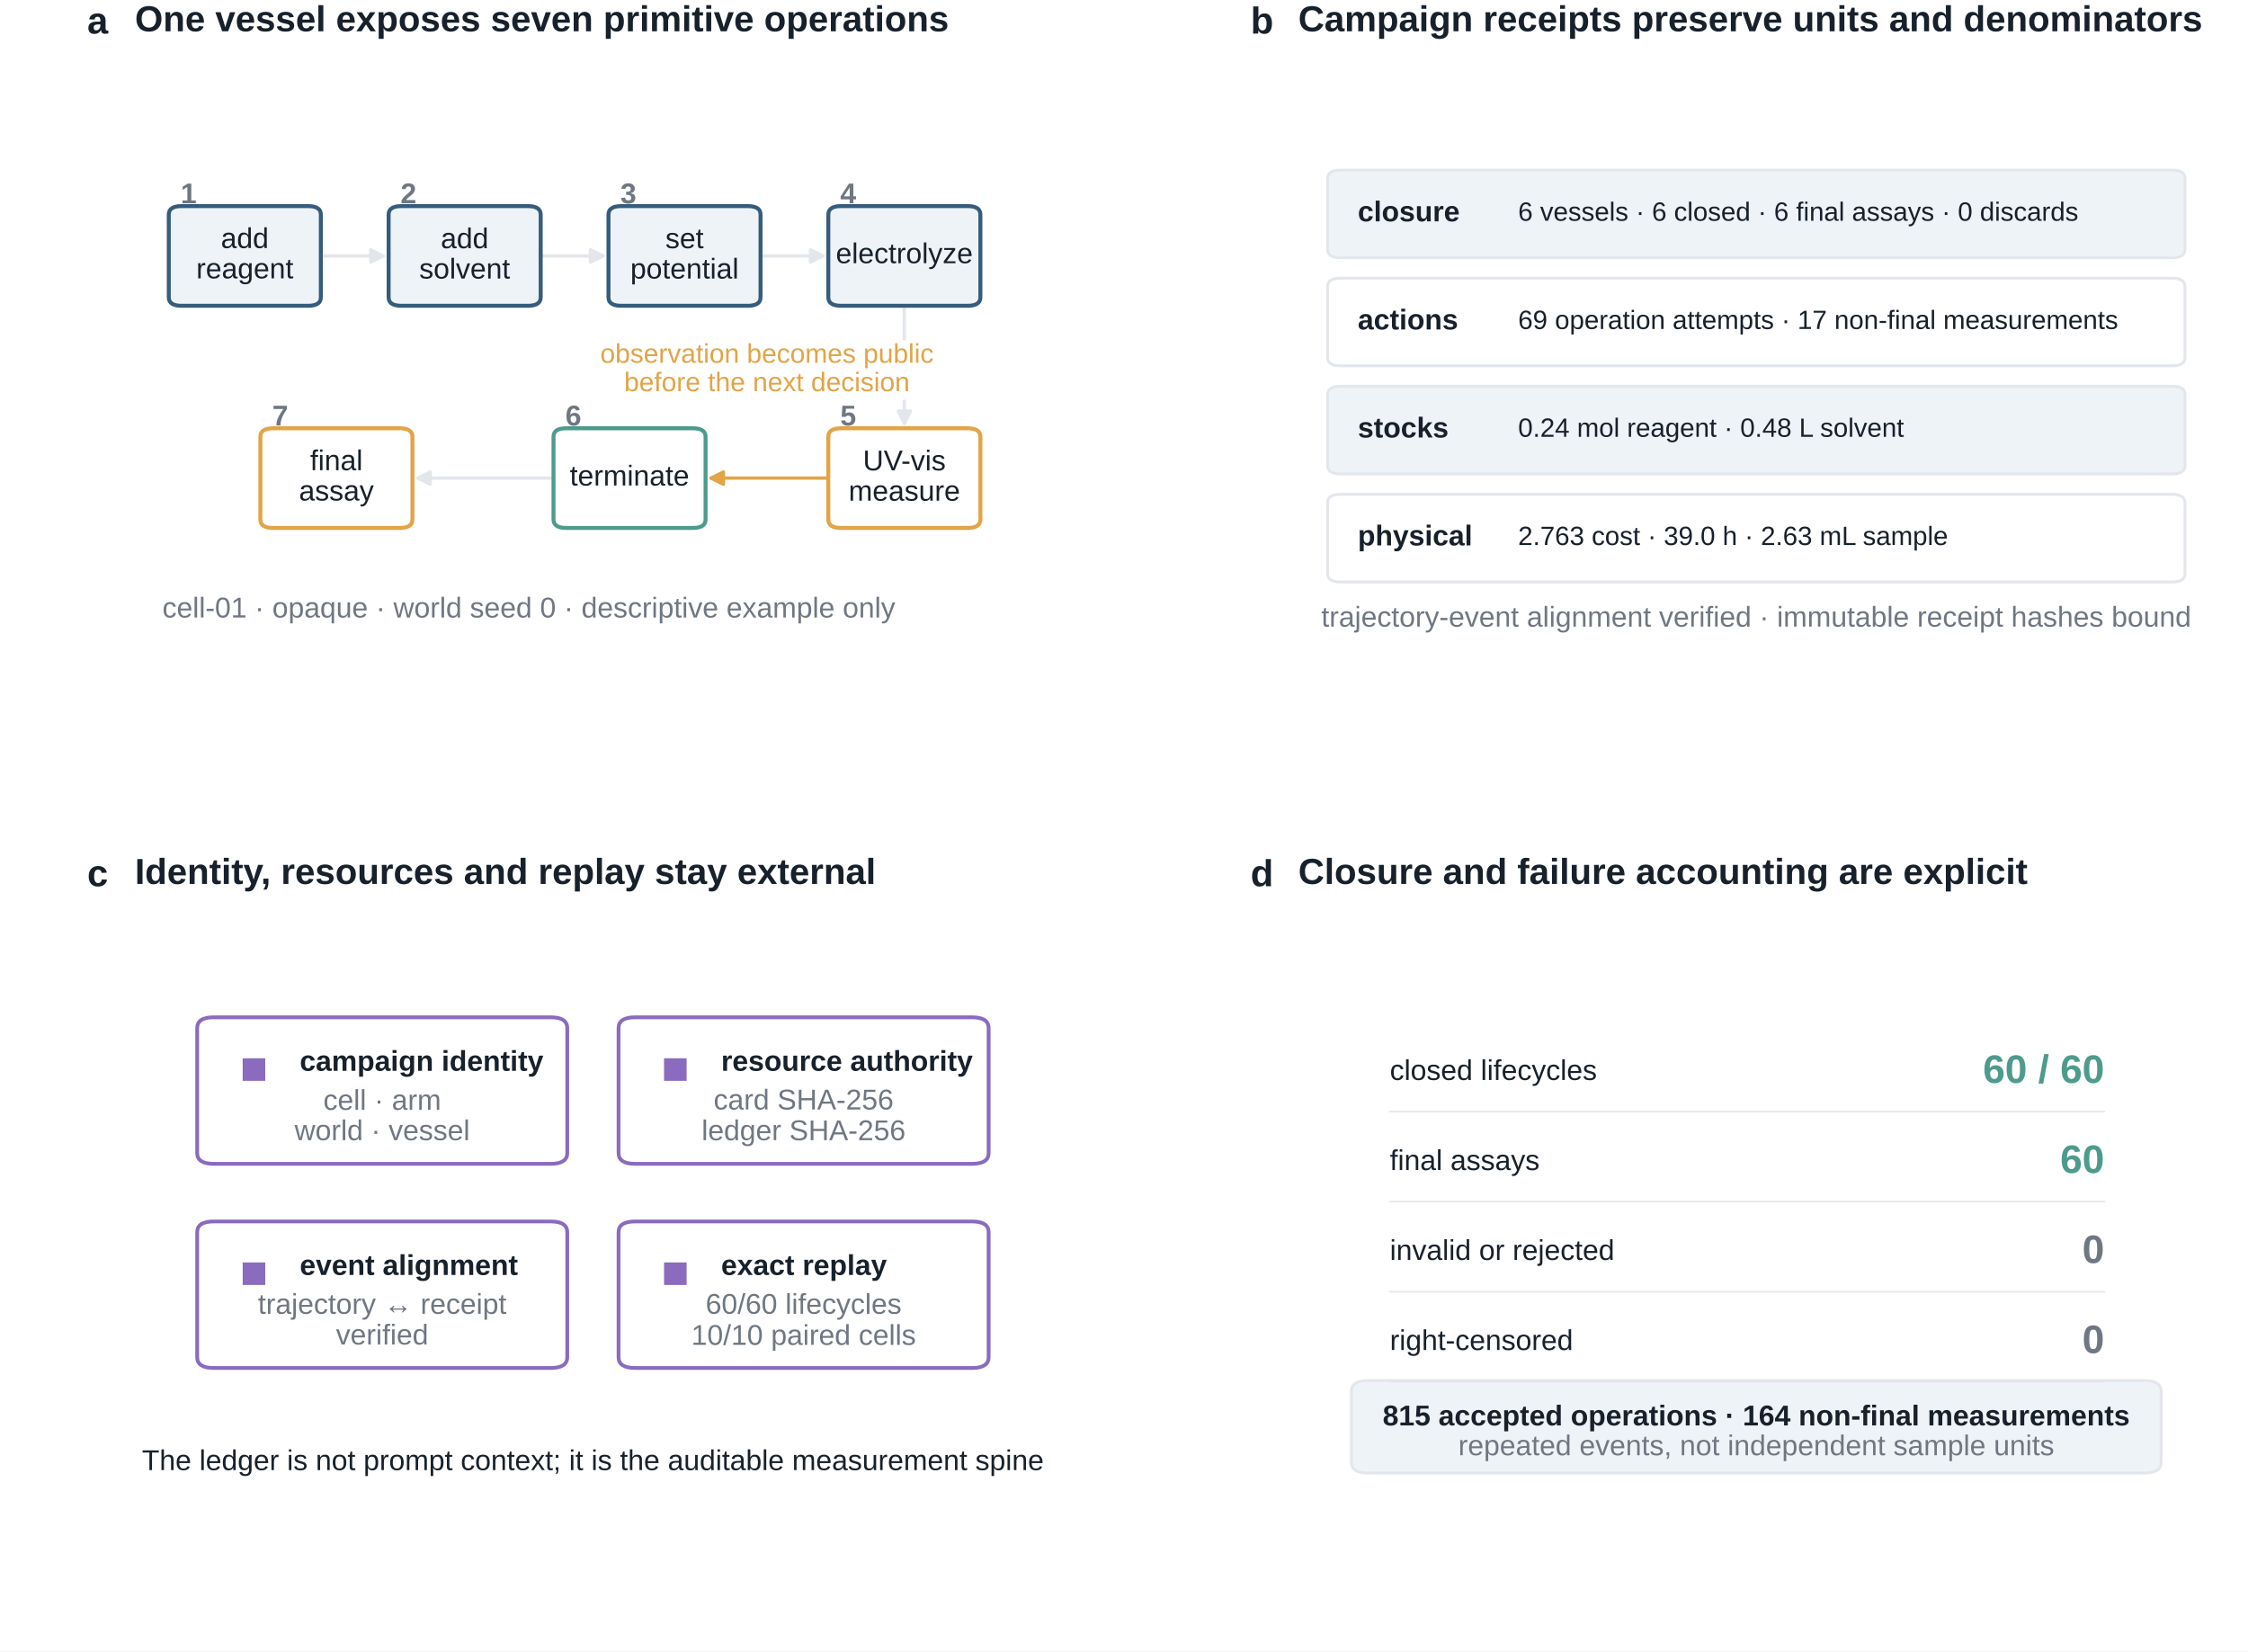
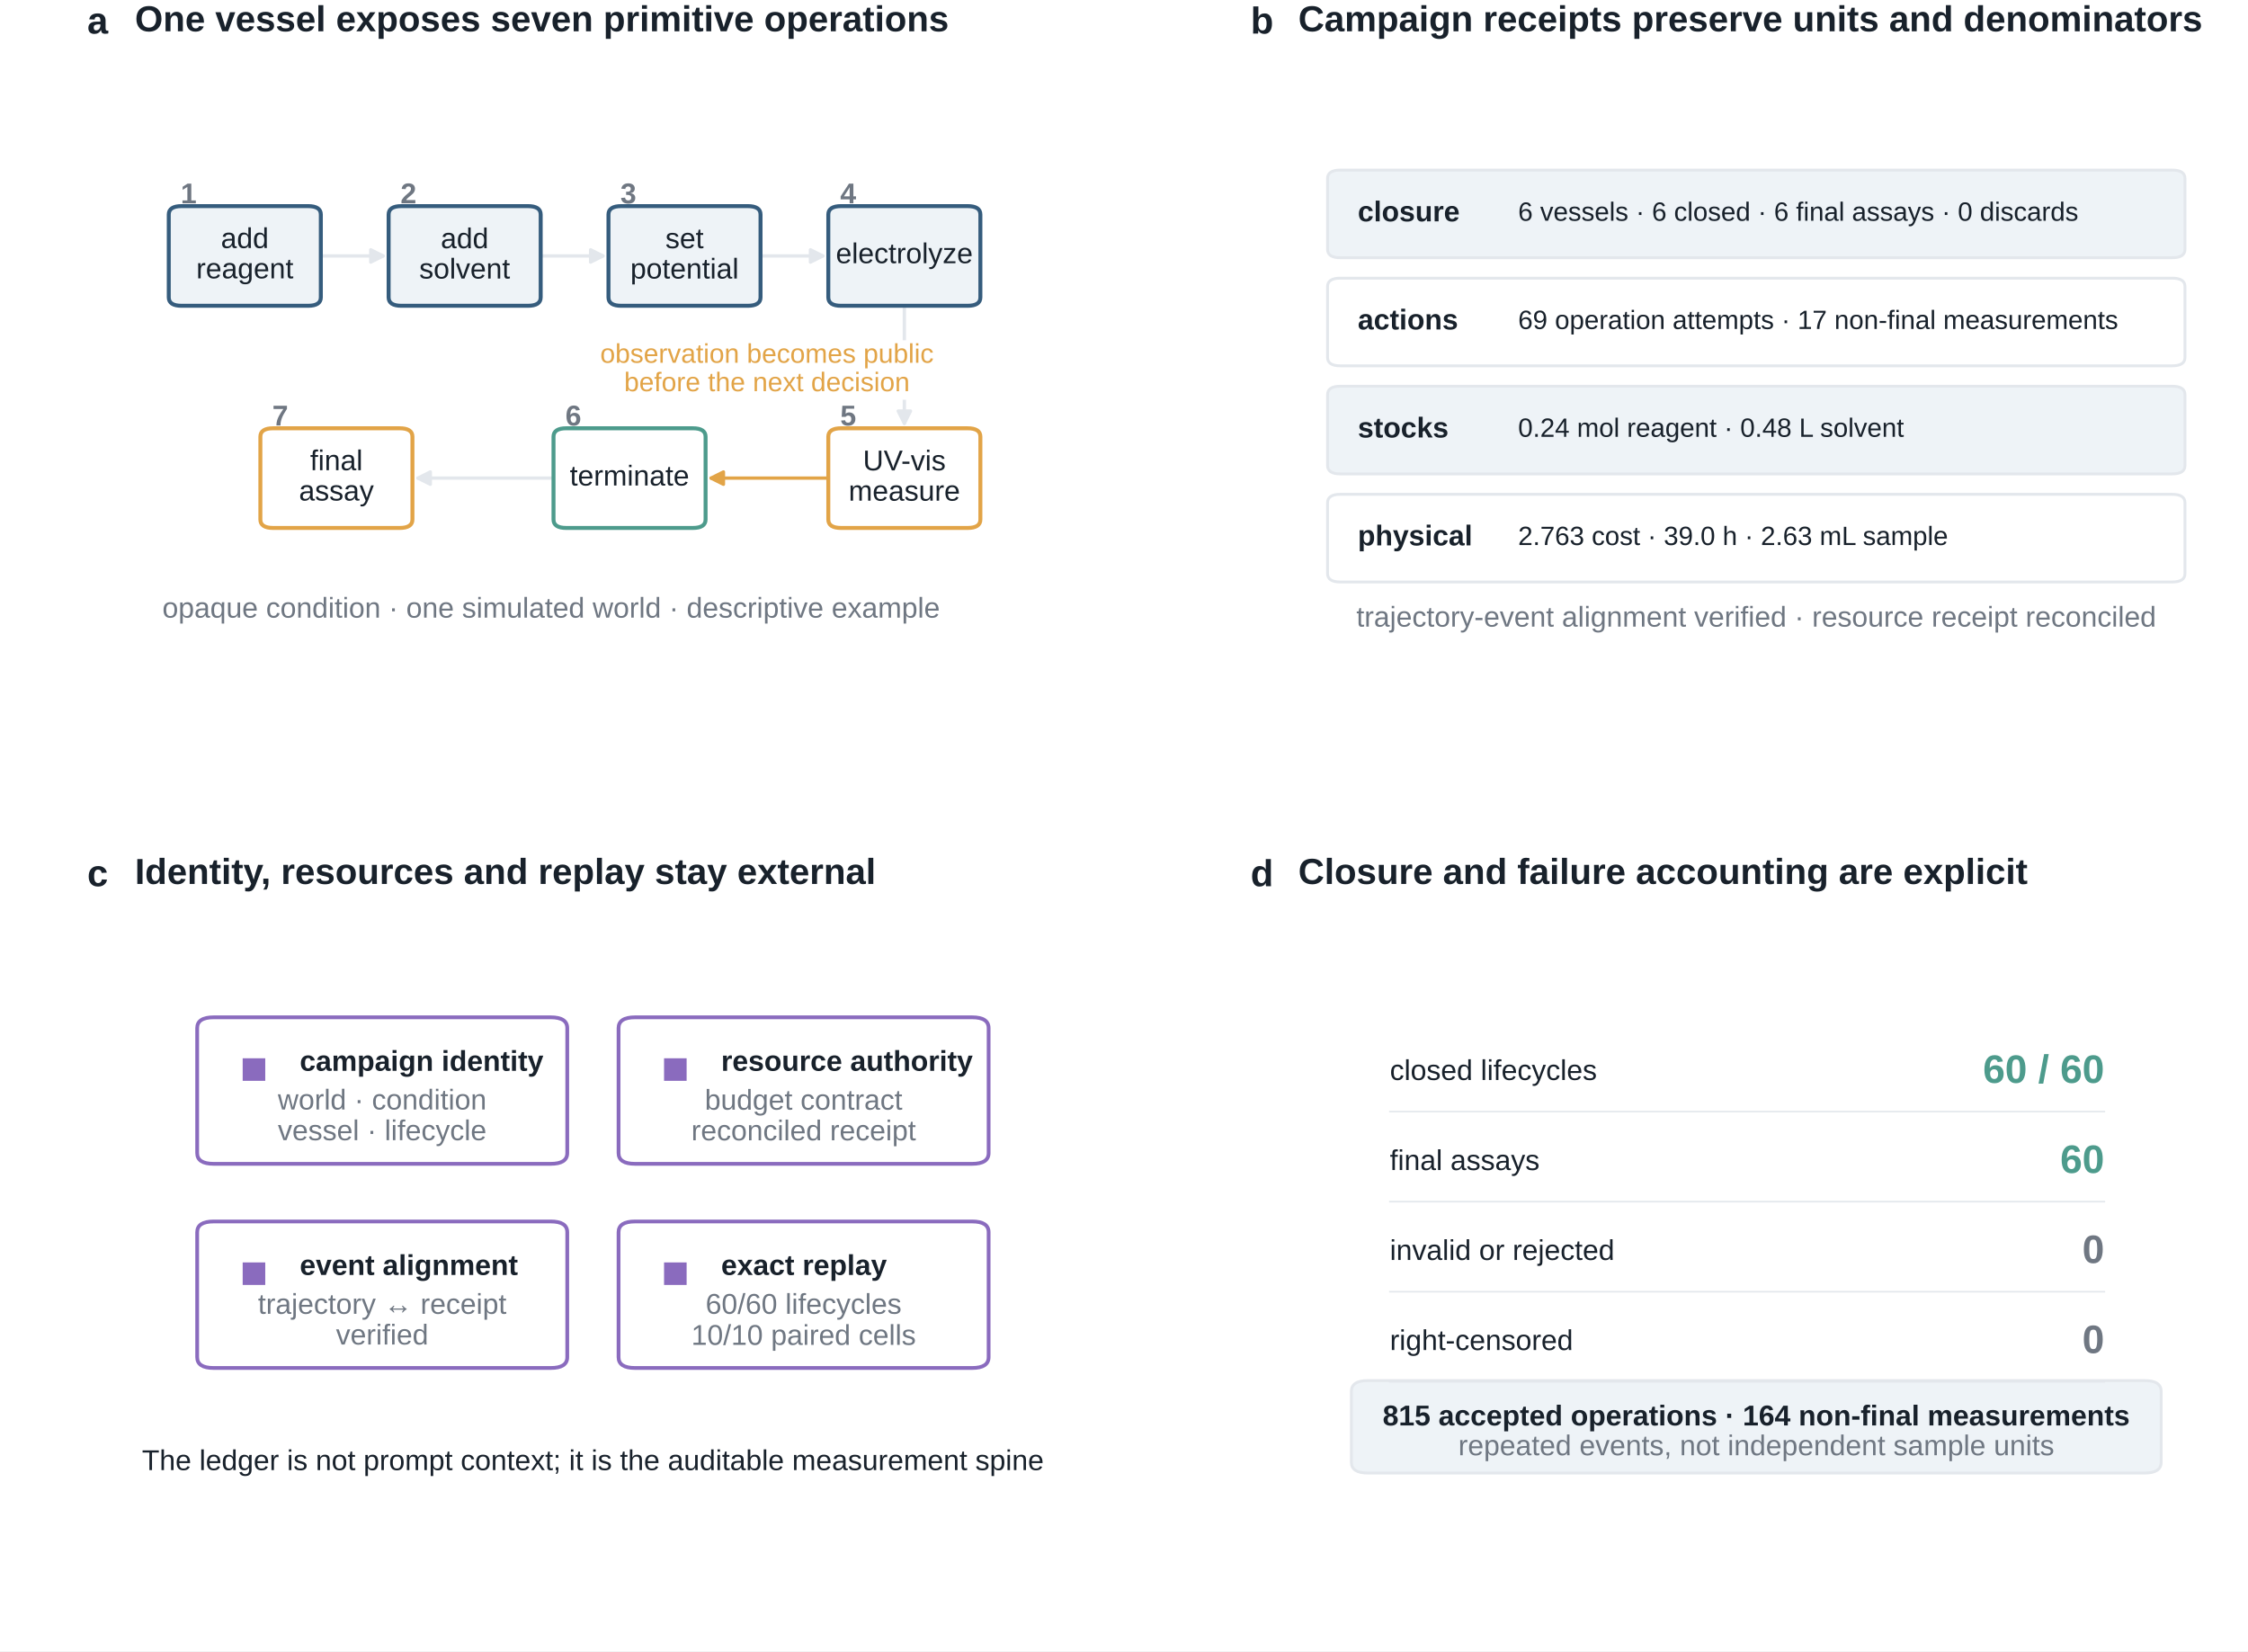
<svg xmlns="http://www.w3.org/2000/svg" xmlns:xlink="http://www.w3.org/1999/xlink" width="509.76pt" height="374.4pt" viewBox="0 0 509.76 374.4" version="1.1">
  <defs>
    <style type="text/css">*{stroke-linejoin: round; stroke-linecap: butt}</style>
  </defs>
  <g id="figure_1">
    <g id="patch_1">
      <path d="M 0 374.4 L 509.76 374.4 L 509.76 0 L 0 0 z " style="fill: #ffffff" />
    </g>
    <g id="axes_1">
      <g id="patch_2">
        <path d="M 73.169 58.032 Q 80.439 58.032 86.871 58.032 " clip-path="url(#pe0f93f99c2)" style="fill: none; stroke: #e3e7ec; stroke-width: 0.75; stroke-linecap: round" />
        <path d="M 84.071 56.632 L 86.871 58.032 L 84.071 59.432 z " clip-path="url(#pe0f93f99c2)" style="fill: #e3e7ec; stroke: #e3e7ec; stroke-width: 0.75; stroke-linecap: round" />
      </g>
      <g id="patch_3">
        <path d="M 123.022 58.032 Q 130.292 58.032 136.724 58.032 " clip-path="url(#pe0f93f99c2)" style="fill: none; stroke: #e3e7ec; stroke-width: 0.75; stroke-linecap: round" />
        <path d="M 133.924 56.632 L 136.724 58.032 L 133.924 59.432 z " clip-path="url(#pe0f93f99c2)" style="fill: #e3e7ec; stroke: #e3e7ec; stroke-width: 0.75; stroke-linecap: round" />
      </g>
      <g id="patch_4">
        <path d="M 172.875 58.032 Q 180.145 58.032 186.577 58.032 " clip-path="url(#pe0f93f99c2)" style="fill: none; stroke: #e3e7ec; stroke-width: 0.75; stroke-linecap: round" />
        <path d="M 183.777 56.632 L 186.577 58.032 L 183.777 59.432 z " clip-path="url(#pe0f93f99c2)" style="fill: #e3e7ec; stroke: #e3e7ec; stroke-width: 0.75; stroke-linecap: round" />
      </g>
      <g id="patch_5">
        <path d="M 205.072 69.604 Q 205.072 83.219 205.072 95.995 " clip-path="url(#pe0f93f99c2)" style="fill: none; stroke: #e3e7ec; stroke-width: 0.75; stroke-linecap: round" />
        <path d="M 206.472 93.195 L 205.072 95.995 L 203.672 93.195 z " clip-path="url(#pe0f93f99c2)" style="fill: #e3e7ec; stroke: #e3e7ec; stroke-width: 0.75; stroke-linecap: round" />
      </g>
      <g id="patch_6">
        <path d="M 187.415 108.406 Q 173.913 108.406 161.25 108.406 " clip-path="url(#pe0f93f99c2)" style="fill: none; stroke: #e2a447; stroke-width: 0.75; stroke-linecap: round" />
        <path d="M 164.05 109.806 L 161.25 108.406 L 164.05 107.006 z " clip-path="url(#pe0f93f99c2)" style="fill: #e2a447; stroke: #e2a447; stroke-width: 0.75; stroke-linecap: round" />
      </g>
      <g id="patch_7">
        <path d="M 125.099 108.406 Q 109.52 108.406 94.779 108.406 " clip-path="url(#pe0f93f99c2)" style="fill: none; stroke: #e3e7ec; stroke-width: 0.75; stroke-linecap: round" />
        <path d="M 97.579 109.806 L 94.779 108.406 L 97.579 107.006 z " clip-path="url(#pe0f93f99c2)" style="fill: #e3e7ec; stroke: #e3e7ec; stroke-width: 0.75; stroke-linecap: round" />
      </g>
      <g id="patch_8">
        <path d="M 41.179 69.332 L 69.845 69.332 Q 72.753 69.332 72.753 67.426 L 72.753 48.638 Q 72.753 46.732 69.845 46.732 L 41.179 46.732 Q 38.271 46.732 38.271 48.638 L 38.271 67.426 Q 38.271 69.332 41.179 69.332 z " clip-path="url(#pe0f93f99c2)" style="fill: #eef3f7; stroke: #355c7d; stroke-width: 0.9; stroke-linejoin: miter" />
      </g>
      <g id="patch_9">
        <path d="M 91.033 69.332 L 119.698 69.332 Q 122.606 69.332 122.606 67.426 L 122.606 48.638 Q 122.606 46.732 119.698 46.732 L 91.033 46.732 Q 88.124 46.732 88.124 48.638 L 88.124 67.426 Q 88.124 69.332 91.033 69.332 z " clip-path="url(#pe0f93f99c2)" style="fill: #eef3f7; stroke: #355c7d; stroke-width: 0.9; stroke-linejoin: miter" />
      </g>
      <g id="patch_10">
        <path d="M 140.886 69.332 L 169.551 69.332 Q 172.459 69.332 172.459 67.426 L 172.459 48.638 Q 172.459 46.732 169.551 46.732 L 140.886 46.732 Q 137.978 46.732 137.978 48.638 L 137.978 67.426 Q 137.978 69.332 140.886 69.332 z " clip-path="url(#pe0f93f99c2)" style="fill: #eef3f7; stroke: #355c7d; stroke-width: 0.9; stroke-linejoin: miter" />
      </g>
      <g id="patch_11">
        <path d="M 190.739 69.332 L 219.405 69.332 Q 222.313 69.332 222.313 67.426 L 222.313 48.638 Q 222.313 46.732 219.405 46.732 L 190.739 46.732 Q 187.831 46.732 187.831 48.638 L 187.831 67.426 Q 187.831 69.332 190.739 69.332 z " clip-path="url(#pe0f93f99c2)" style="fill: #eef3f7; stroke: #355c7d; stroke-width: 0.9; stroke-linejoin: miter" />
      </g>
      <g id="patch_12">
        <path d="M 190.739 119.706 L 219.405 119.706 Q 222.313 119.706 222.313 117.8 L 222.313 99.012 Q 222.313 97.106 219.405 97.106 L 190.739 97.106 Q 187.831 97.106 187.831 99.012 L 187.831 117.8 Q 187.831 119.706 190.739 119.706 z " clip-path="url(#pe0f93f99c2)" style="fill: #ffffff; stroke: #e2a447; stroke-width: 0.9; stroke-linejoin: miter" />
      </g>
      <g id="patch_13">
        <path d="M 128.422 119.706 L 157.088 119.706 Q 159.996 119.706 159.996 117.8 L 159.996 99.012 Q 159.996 97.106 157.088 97.106 L 128.422 97.106 Q 125.514 97.106 125.514 99.012 L 125.514 117.8 Q 125.514 119.706 128.422 119.706 z " clip-path="url(#pe0f93f99c2)" style="fill: #ffffff; stroke: #4d9b8c; stroke-width: 0.9; stroke-linejoin: miter" />
      </g>
      <g id="patch_14">
        <path d="M 61.952 119.706 L 90.617 119.706 Q 93.525 119.706 93.525 117.8 L 93.525 99.012 Q 93.525 97.106 90.617 97.106 L 61.952 97.106 Q 59.043 97.106 59.043 99.012 L 59.043 117.8 Q 59.043 119.706 61.952 119.706 z " clip-path="url(#pe0f93f99c2)" style="fill: #ffffff; stroke: #e2a447; stroke-width: 0.9; stroke-linejoin: miter" />
      </g>
      <g id="text_1">
        <text style="font-weight: 700; font-size: 8.5px; font-family: 'Arial', 'Liberation Sans', 'DejaVu Sans', sans-serif; text-anchor: start; fill: #18212b" x="19.784" y="7.616" transform="rotate(-0 19.78408 7.615777)">a</text>
      </g>
      <g id="text_2">
        <text style="font-size: 6.5px; font-family: 'Arial', 'Liberation Sans', 'DejaVu Sans', sans-serif; fill: #18212b" transform="translate(50.09028 56.23678)">add</text>
        <text style="font-size: 6.5px; font-family: 'Arial', 'Liberation Sans', 'DejaVu Sans', sans-serif; fill: #18212b" transform="translate(44.49063 63.11175)">reagent</text>
      </g>
      <g id="text_3">
        <text style="font-weight: 600; font-size: 6.5px; font-family: 'Arial', 'Liberation Sans', 'DejaVu Sans', sans-serif; text-anchor: start; fill: #6f7782" x="40.972" y="46.102" transform="rotate(-0 40.97168 46.10238)">1</text>
      </g>
      <g id="text_4">
        <text style="font-size: 6.5px; font-family: 'Arial', 'Liberation Sans', 'DejaVu Sans', sans-serif; fill: #18212b" transform="translate(99.94346 56.27487)">add</text>
        <text style="font-size: 6.5px; font-family: 'Arial', 'Liberation Sans', 'DejaVu Sans', sans-serif; fill: #18212b" transform="translate(95.06846 63.14984)">solvent</text>
      </g>
      <g id="text_5">
        <text style="font-weight: 600; font-size: 6.5px; font-family: 'Arial', 'Liberation Sans', 'DejaVu Sans', sans-serif; text-anchor: start; fill: #6f7782" x="90.825" y="46.102" transform="rotate(-0 90.82486 46.10238)">2</text>
      </g>
      <g id="text_6">
        <text style="font-size: 6.5px; font-family: 'Arial', 'Liberation Sans', 'DejaVu Sans', sans-serif; fill: #18212b" transform="translate(150.8834 56.27487)">set</text>
        <text style="font-size: 6.5px; font-family: 'Arial', 'Liberation Sans', 'DejaVu Sans', sans-serif; fill: #18212b" transform="translate(142.932 63.14984)">potential</text>
      </g>
      <g id="text_7">
        <text style="font-weight: 600; font-size: 6.5px; font-family: 'Arial', 'Liberation Sans', 'DejaVu Sans', sans-serif; text-anchor: start; fill: #6f7782" x="140.678" y="46.102" transform="rotate(-0 140.678 46.10238)">3</text>
      </g>
      <g id="text_8">
        <text style="font-size: 6.5px; font-family: 'Arial', 'Liberation Sans', 'DejaVu Sans', sans-serif; text-anchor: middle; fill: #18212b" x="205.072" y="59.674" transform="rotate(-0 205.0717 59.67427)">electrolyze</text>
      </g>
      <g id="text_9">
        <text style="font-weight: 600; font-size: 6.5px; font-family: 'Arial', 'Liberation Sans', 'DejaVu Sans', sans-serif; text-anchor: start; fill: #6f7782" x="190.531" y="46.102" transform="rotate(-0 190.5312 46.10238)">4</text>
      </g>
      <g id="text_10">
        <text style="font-size: 6.5px; font-family: 'Arial', 'Liberation Sans', 'DejaVu Sans', sans-serif; fill: #18212b" transform="translate(195.6813 106.6487)">UV-vis</text>
        <text style="font-size: 6.5px; font-family: 'Arial', 'Liberation Sans', 'DejaVu Sans', sans-serif; fill: #18212b" transform="translate(192.4282 113.5237)">measure</text>
      </g>
      <g id="text_11">
        <text style="font-weight: 600; font-size: 6.5px; font-family: 'Arial', 'Liberation Sans', 'DejaVu Sans', sans-serif; text-anchor: start; fill: #6f7782" x="190.531" y="96.476" transform="rotate(-0 190.5312 96.4762)">5</text>
      </g>
      <g id="text_12">
        <text style="font-size: 6.5px; font-family: 'Arial', 'Liberation Sans', 'DejaVu Sans', sans-serif; text-anchor: middle; fill: #18212b" x="142.755" y="110.086" transform="rotate(-0 142.7553 110.0862)">terminate</text>
      </g>
      <g id="text_13">
        <text style="font-weight: 600; font-size: 6.5px; font-family: 'Arial', 'Liberation Sans', 'DejaVu Sans', sans-serif; text-anchor: start; fill: #6f7782" x="128.215" y="96.476" transform="rotate(-0 128.2147 96.4762)">6</text>
      </g>
      <g id="text_14">
        <text style="font-size: 6.5px; font-family: 'Arial', 'Liberation Sans', 'DejaVu Sans', sans-serif; fill: #18212b" transform="translate(70.32263 106.6106)">final</text>
        <text style="font-size: 6.5px; font-family: 'Arial', 'Liberation Sans', 'DejaVu Sans', sans-serif; fill: #18212b" transform="translate(67.79474 113.4856)">assay</text>
      </g>
      <g id="text_15">
        <text style="font-weight: 600; font-size: 6.5px; font-family: 'Arial', 'Liberation Sans', 'DejaVu Sans', sans-serif; text-anchor: start; fill: #6f7782" x="61.744" y="96.476" transform="rotate(-0 61.74384 96.4762)">7</text>
      </g>
      <g id="text_16">
        <g id="patch_15">
          <path d="M 136.108 90.647 L 211.719 90.647 Q 212.451 90.647 212.451 89.915 L 212.451 77.884 Q 212.451 77.152 211.719 77.152 L 136.108 77.152 Q 135.376 77.152 135.376 77.884 L 135.376 89.915 Q 135.376 90.647 136.108 90.647 z " style="fill: #ffffff" />
        </g>
        <text style="font-size: 6.1px; font-family: 'Arial', 'Liberation Sans', 'DejaVu Sans', sans-serif; fill: #e2a447" transform="translate(136.1083 82.25064)">observation becomes public</text>
        <text style="font-size: 6.1px; font-family: 'Arial', 'Liberation Sans', 'DejaVu Sans', sans-serif; fill: #e2a447" transform="translate(141.5306 88.70253)">before the next decision</text>
      </g>
      <g id="text_17">
-         <text style="font-size: 6.5px; font-family: 'Arial', 'Liberation Sans', 'DejaVu Sans', sans-serif; text-anchor: start; fill: #6f7782" x="36.817" y="140.01" transform="rotate(-0 36.81725 140.0097)">cell-01 · opaque · world seed 0 · descriptive example only</text>
+         <text style="font-size: 6.5px; font-family: 'Arial', 'Liberation Sans', 'DejaVu Sans', sans-serif; text-anchor: start; fill: #6f7782" x="36.817" y="140.038" transform="rotate(-0 36.81725 140.0382)">opaque condition · one simulated world · descriptive example</text>
      </g>
      <g id="text_18">
        <text style="font-weight: 600; font-size: 8.2px; font-family: 'Arial', 'Liberation Sans', 'DejaVu Sans', sans-serif; text-anchor: start; fill: #18212b" x="30.586" y="7.104" transform="rotate(-0 30.5856 7.104)">One vessel exposes seven primitive operations</text>
      </g>
    </g>
    <g id="axes_2">
      <g id="patch_16">
        <path d="M 303.947 58.44 L 492.558 58.44 Q 495.467 58.44 495.467 56.534 L 495.467 40.469 Q 495.467 38.563 492.558 38.563 L 303.947 38.563 Q 301.039 38.563 301.039 40.469 L 301.039 56.534 Q 301.039 58.44 303.947 58.44 z " clip-path="url(#p495a230def)" style="fill: #eef3f7; stroke: #e3e7ec; stroke-width: 0.65; stroke-linejoin: miter" />
      </g>
      <g id="patch_17">
        <path d="M 303.947 82.947 L 492.558 82.947 Q 495.467 82.947 495.467 81.041 L 495.467 64.975 Q 495.467 63.069 492.558 63.069 L 303.947 63.069 Q 301.039 63.069 301.039 64.975 L 301.039 81.041 Q 301.039 82.947 303.947 82.947 z " clip-path="url(#p495a230def)" style="fill: #ffffff; stroke: #e3e7ec; stroke-width: 0.65; stroke-linejoin: miter" />
      </g>
      <g id="patch_18">
        <path d="M 303.947 107.453 L 492.558 107.453 Q 495.467 107.453 495.467 105.547 L 495.467 89.482 Q 495.467 87.576 492.558 87.576 L 303.947 87.576 Q 301.039 87.576 301.039 89.482 L 301.039 105.547 Q 301.039 107.453 303.947 107.453 z " clip-path="url(#p495a230def)" style="fill: #eef3f7; stroke: #e3e7ec; stroke-width: 0.65; stroke-linejoin: miter" />
      </g>
      <g id="patch_19">
        <path d="M 303.947 131.959 L 492.558 131.959 Q 495.467 131.959 495.467 130.053 L 495.467 113.988 Q 495.467 112.082 492.558 112.082 L 303.947 112.082 Q 301.039 112.082 301.039 113.988 L 301.039 130.053 Q 301.039 131.959 303.947 131.959 z " clip-path="url(#p495a230def)" style="fill: #ffffff; stroke: #e3e7ec; stroke-width: 0.65; stroke-linejoin: miter" />
      </g>
      <g id="text_19">
        <text style="font-weight: 700; font-size: 8.5px; font-family: 'Arial', 'Liberation Sans', 'DejaVu Sans', sans-serif; text-anchor: start; fill: #18212b" x="283.59" y="7.616" transform="rotate(-0 283.5905 7.615777)">b</text>
      </g>
      <g id="text_20">
        <text style="font-weight: 600; font-size: 6.5px; font-family: 'Arial', 'Liberation Sans', 'DejaVu Sans', sans-serif; text-anchor: start; fill: #18212b" x="307.894" y="50.187" transform="rotate(-0 307.8939 50.18674)">closure</text>
      </g>
      <g id="text_21">
        <text style="font-size: 6px; font-family: 'Arial', 'Liberation Sans', 'DejaVu Sans', sans-serif; text-anchor: start; fill: #18212b" x="344.245" y="50.054" transform="rotate(-0 344.2452 50.05432)">6 vessels · 6 closed · 6 final assays · 0 discards</text>
      </g>
      <g id="text_22">
        <text style="font-weight: 600; font-size: 6.5px; font-family: 'Arial', 'Liberation Sans', 'DejaVu Sans', sans-serif; text-anchor: start; fill: #18212b" x="307.894" y="74.693" transform="rotate(-0 307.8939 74.69292)">actions</text>
      </g>
      <g id="text_23">
        <text style="font-size: 6px; font-family: 'Arial', 'Liberation Sans', 'DejaVu Sans', sans-serif; text-anchor: start; fill: #18212b" x="344.245" y="74.596" transform="rotate(-0 344.2452 74.59566)">69 operation attempts · 17 non-final measurements</text>
      </g>
      <g id="text_24">
        <text style="font-weight: 600; font-size: 6.5px; font-family: 'Arial', 'Liberation Sans', 'DejaVu Sans', sans-serif; text-anchor: start; fill: #18212b" x="307.894" y="99.199" transform="rotate(-0 307.8939 99.1991)">stocks</text>
      </g>
      <g id="text_25">
        <text style="font-size: 6px; font-family: 'Arial', 'Liberation Sans', 'DejaVu Sans', sans-serif; text-anchor: start; fill: #18212b" x="344.245" y="99.039" transform="rotate(-0 344.2452 99.03903)">0.24 mol reagent · 0.48 L solvent</text>
      </g>
      <g id="text_26">
        <text style="font-weight: 600; font-size: 6.5px; font-family: 'Arial', 'Liberation Sans', 'DejaVu Sans', sans-serif; text-anchor: start; fill: #18212b" x="307.894" y="123.663" transform="rotate(-0 307.8939 123.6626)">physical</text>
      </g>
      <g id="text_27">
        <text style="font-size: 6px; font-family: 'Arial', 'Liberation Sans', 'DejaVu Sans', sans-serif; text-anchor: start; fill: #18212b" x="344.245" y="123.58" transform="rotate(-0 344.2452 123.5804)">2.763 cost · 39.0 h · 2.63 mL sample</text>
      </g>
      <g id="text_28">
-         <text style="font-size: 6.5px; font-family: 'Arial', 'Liberation Sans', 'DejaVu Sans', sans-serif; text-anchor: middle; fill: #6f7782" x="398.253" y="142.082" transform="rotate(-0 398.2528 142.0819)">trajectory-event alignment verified · immutable receipt hashes bound</text>
+         <text style="font-size: 6.5px; font-family: 'Arial', 'Liberation Sans', 'DejaVu Sans', sans-serif; text-anchor: middle; fill: #6f7782" x="398.253" y="142.082" transform="rotate(-0 398.2528 142.0819)">trajectory-event alignment verified · resource receipt reconciled</text>
      </g>
      <g id="text_29">
        <text style="font-weight: 600; font-size: 8.2px; font-family: 'Arial', 'Liberation Sans', 'DejaVu Sans', sans-serif; text-anchor: start; fill: #18212b" x="294.392" y="7.104" transform="rotate(-0 294.392 7.104)">Campaign receipts preserve units and denominators</text>
      </g>
    </g>
    <g id="axes_3">
      <g id="patch_20">
        <path d="M 48.45 263.884 L 124.891 263.884 Q 128.63 263.884 128.63 261.433 L 128.63 233.115 Q 128.63 230.664 124.891 230.664 L 48.45 230.664 Q 44.711 230.664 44.711 233.115 L 44.711 261.433 Q 44.711 263.884 48.45 263.884 z " clip-path="url(#pdad90f2be2)" style="fill: #ffffff; stroke: #8a6bbe; stroke-width: 0.85; stroke-linejoin: miter" />
      </g>
      <g id="PathCollection_1">
        <defs>
          <path id="m34fa8f650f" d="M -2.784 2.784 L 2.784 2.784 L 2.784 -2.784 L -2.784 -2.784 z " style="stroke: #ffffff; stroke-width: 0.45" />
        </defs>
        <g clip-path="url(#pdad90f2be2)">
          <use xlink:href="#m34fa8f650f" x="57.589" y="242.509" style="fill: #8a6bbe; stroke: #ffffff; stroke-width: 0.45" />
        </g>
      </g>
      <g id="patch_21">
        <path d="M 144.002 263.884 L 220.443 263.884 Q 224.182 263.884 224.182 261.433 L 224.182 233.115 Q 224.182 230.664 220.443 230.664 L 144.002 230.664 Q 140.263 230.664 140.263 233.115 L 140.263 261.433 Q 140.263 263.884 144.002 263.884 z " clip-path="url(#pdad90f2be2)" style="fill: #ffffff; stroke: #8a6bbe; stroke-width: 0.85; stroke-linejoin: miter" />
      </g>
      <g id="PathCollection_2">
        <g clip-path="url(#pdad90f2be2)">
          <use xlink:href="#m34fa8f650f" x="153.141" y="242.509" style="fill: #8a6bbe; stroke: #ffffff; stroke-width: 0.45" />
        </g>
      </g>
      <g id="patch_22">
        <path d="M 48.45 310.173 L 124.891 310.173 Q 128.63 310.173 128.63 307.723 L 128.63 279.405 Q 128.63 276.954 124.891 276.954 L 48.45 276.954 Q 44.711 276.954 44.711 279.405 L 44.711 307.723 Q 44.711 310.173 48.45 310.173 z " clip-path="url(#pdad90f2be2)" style="fill: #ffffff; stroke: #8a6bbe; stroke-width: 0.85; stroke-linejoin: miter" />
      </g>
      <g id="PathCollection_3">
        <g clip-path="url(#pdad90f2be2)">
          <use xlink:href="#m34fa8f650f" x="57.589" y="288.799" style="fill: #8a6bbe; stroke: #ffffff; stroke-width: 0.45" />
        </g>
      </g>
      <g id="patch_23">
        <path d="M 144.002 310.173 L 220.443 310.173 Q 224.182 310.173 224.182 307.723 L 224.182 279.405 Q 224.182 276.954 220.443 276.954 L 144.002 276.954 Q 140.263 276.954 140.263 279.405 L 140.263 307.723 Q 140.263 310.173 144.002 310.173 z " clip-path="url(#pdad90f2be2)" style="fill: #ffffff; stroke: #8a6bbe; stroke-width: 0.85; stroke-linejoin: miter" />
      </g>
      <g id="PathCollection_4">
        <g clip-path="url(#pdad90f2be2)">
          <use xlink:href="#m34fa8f650f" x="153.141" y="288.799" style="fill: #8a6bbe; stroke: #ffffff; stroke-width: 0.45" />
        </g>
      </g>
      <g id="text_30">
        <text style="font-weight: 700; font-size: 8.5px; font-family: 'Arial', 'Liberation Sans', 'DejaVu Sans', sans-serif; text-anchor: start; fill: #18212b" x="19.784" y="200.942" transform="rotate(-0 19.78408 200.9423)">c</text>
      </g>
      <g id="text_31">
        <text style="font-weight: 600; font-size: 6.5px; font-family: 'Arial', 'Liberation Sans', 'DejaVu Sans', sans-serif; text-anchor: start; fill: #18212b" x="67.975" y="242.79" transform="rotate(-0 67.97549 242.7899)">campaign identity</text>
      </g>
      <g id="text_32">
-         <text style="font-size: 6.5px; font-family: 'Arial', 'Liberation Sans', 'DejaVu Sans', sans-serif; fill: #6f7782" transform="translate(73.30937 251.6436)">cell · arm</text>
-         <text style="font-size: 6.5px; font-family: 'Arial', 'Liberation Sans', 'DejaVu Sans', sans-serif; fill: #6f7782" transform="translate(66.8048 258.5186)">world · vessel</text>
+         <text style="font-size: 6.5px; font-family: 'Arial', 'Liberation Sans', 'DejaVu Sans', sans-serif; fill: #6f7782" transform="translate(63.00789 251.558)">world · condition</text>
+         <text style="font-size: 6.5px; font-family: 'Arial', 'Liberation Sans', 'DejaVu Sans', sans-serif; fill: #6f7782" transform="translate(63.01195 258.528)">vessel · lifecycle</text>
      </g>
      <g id="text_33">
        <text style="font-weight: 600; font-size: 6.5px; font-family: 'Arial', 'Liberation Sans', 'DejaVu Sans', sans-serif; text-anchor: start; fill: #18212b" x="163.527" y="242.79" transform="rotate(-0 163.5274 242.7899)">resource authority</text>
      </g>
      <g id="text_34">
-         <text style="font-size: 6.5px; font-family: 'Arial', 'Liberation Sans', 'DejaVu Sans', sans-serif; fill: #6f7782" transform="translate(161.8108 251.558)">card SHA-256</text>
-         <text style="font-size: 6.5px; font-family: 'Arial', 'Liberation Sans', 'DejaVu Sans', sans-serif; fill: #6f7782" transform="translate(159.0991 258.528)">ledger SHA-256</text>
+         <text style="font-size: 6.5px; font-family: 'Arial', 'Liberation Sans', 'DejaVu Sans', sans-serif; fill: #6f7782" transform="translate(159.8202 251.6055)">budget contract</text>
+         <text style="font-size: 6.5px; font-family: 'Arial', 'Liberation Sans', 'DejaVu Sans', sans-serif; fill: #6f7782" transform="translate(156.7525 258.5566)">reconciled receipt</text>
      </g>
      <g id="text_35">
        <text style="font-weight: 600; font-size: 6.5px; font-family: 'Arial', 'Liberation Sans', 'DejaVu Sans', sans-serif; text-anchor: start; fill: #18212b" x="67.975" y="289.079" transform="rotate(-0 67.97549 289.0794)">event alignment</text>
      </g>
      <g id="text_36">
        <text style="font-size: 6.5px; font-family: 'Arial', 'Liberation Sans', 'DejaVu Sans', sans-serif; fill: #6f7782" transform="translate(58.49648 297.895)">trajectory ↔ receipt</text>
        <text style="font-size: 6.5px; font-family: 'Arial', 'Liberation Sans', 'DejaVu Sans', sans-serif; fill: #6f7782" transform="translate(76.19426 304.8461)">verified</text>
      </g>
      <g id="text_37">
        <text style="font-weight: 600; font-size: 6.5px; font-family: 'Arial', 'Liberation Sans', 'DejaVu Sans', sans-serif; text-anchor: start; fill: #18212b" x="163.527" y="289.079" transform="rotate(-0 163.5274 289.0794)">exact replay</text>
      </g>
      <g id="text_38">
        <text style="font-size: 6.5px; font-family: 'Arial', 'Liberation Sans', 'DejaVu Sans', sans-serif; fill: #6f7782" transform="translate(160.0035 297.887)">60/60 lifecycles</text>
        <text style="font-size: 6.5px; font-family: 'Arial', 'Liberation Sans', 'DejaVu Sans', sans-serif; fill: #6f7782" transform="translate(156.7495 304.9332)">10/10 paired cells</text>
      </g>
      <g id="text_39">
        <text style="font-size: 6.5px; font-family: 'Arial', 'Liberation Sans', 'DejaVu Sans', sans-serif; text-anchor: middle; fill: #18212b" x="134.446" y="333.327" transform="rotate(-0 134.4464 333.3266)">The ledger is not prompt context; it is the auditable measurement spine</text>
      </g>
      <g id="text_40">
        <text style="font-weight: 600; font-size: 8.2px; font-family: 'Arial', 'Liberation Sans', 'DejaVu Sans', sans-serif; text-anchor: start; fill: #18212b" x="30.586" y="200.431" transform="rotate(-0 30.5856 200.4305)">Identity, resources and replay stay external</text>
      </g>
    </g>
    <g id="axes_4">
      <g id="patch_24">
        <path d="M 310.179 333.999 L 486.327 333.999 Q 490.066 333.999 490.066 331.548 L 490.066 315.483 Q 490.066 313.032 486.327 313.032 L 310.179 313.032 Q 306.44 313.032 306.44 315.483 L 306.44 331.548 Q 306.44 333.999 310.179 333.999 z " clip-path="url(#pd47afa3720)" style="fill: #eef3f7; stroke: #e3e7ec; stroke-width: 0.65; stroke-linejoin: miter" />
      </g>
      <g id="line2d_1">
        <path d="M 315.164 252.039 L 477.187 252.039 " clip-path="url(#pd47afa3720)" style="fill: none; stroke: #e3e7ec; stroke-width: 0.35; stroke-linecap: square" />
      </g>
      <g id="line2d_2">
        <path d="M 315.164 272.461 L 477.187 272.461 " clip-path="url(#pd47afa3720)" style="fill: none; stroke: #e3e7ec; stroke-width: 0.35; stroke-linecap: square" />
      </g>
      <g id="line2d_3">
        <path d="M 315.164 292.883 L 477.187 292.883 " clip-path="url(#pd47afa3720)" style="fill: none; stroke: #e3e7ec; stroke-width: 0.35; stroke-linecap: square" />
      </g>
      <g id="line2d_4">
        <path d="M 315.164 313.305 L 477.187 313.305 " clip-path="url(#pd47afa3720)" style="fill: none; stroke: #e3e7ec; stroke-width: 0.35; stroke-linecap: square" />
      </g>
      <g id="text_41">
        <text style="font-weight: 700; font-size: 8.5px; font-family: 'Arial', 'Liberation Sans', 'DejaVu Sans', sans-serif; text-anchor: start; fill: #18212b" x="283.59" y="200.942" transform="rotate(-0 283.5905 200.9423)">d</text>
      </g>
      <g id="text_42">
        <text style="font-size: 6.5px; font-family: 'Arial', 'Liberation Sans', 'DejaVu Sans', sans-serif; text-anchor: start; fill: #18212b" x="315.164" y="244.872" transform="rotate(-0 315.1642 244.8717)">closed lifecycles</text>
      </g>
      <g id="text_43">
        <text style="font-weight: 700; font-size: 9px; font-family: 'Arial', 'Liberation Sans', 'DejaVu Sans', sans-serif; text-anchor: end; fill: #4d9b8c" x="477.187" y="245.523" transform="rotate(-0 477.187 245.5228)">60 / 60</text>
      </g>
      <g id="text_44">
        <text style="font-size: 6.5px; font-family: 'Arial', 'Liberation Sans', 'DejaVu Sans', sans-serif; text-anchor: start; fill: #18212b" x="315.164" y="265.294" transform="rotate(-0 315.1642 265.2935)">final assays</text>
      </g>
      <g id="text_45">
        <text style="font-weight: 700; font-size: 9px; font-family: 'Arial', 'Liberation Sans', 'DejaVu Sans', sans-serif; text-anchor: end; fill: #4d9b8c" x="477.187" y="265.945" transform="rotate(-0 477.187 265.9446)">60</text>
      </g>
      <g id="text_46">
        <text style="font-size: 6.5px; font-family: 'Arial', 'Liberation Sans', 'DejaVu Sans', sans-serif; text-anchor: start; fill: #18212b" x="315.164" y="285.676" transform="rotate(-0 315.1642 285.6757)">invalid or rejected</text>
      </g>
      <g id="text_47">
        <text style="font-weight: 700; font-size: 9px; font-family: 'Arial', 'Liberation Sans', 'DejaVu Sans', sans-serif; text-anchor: end; fill: #6f7782" x="477.187" y="286.366" transform="rotate(-0 477.187 286.3664)">0</text>
      </g>
      <g id="text_48">
        <text style="font-size: 6.5px; font-family: 'Arial', 'Liberation Sans', 'DejaVu Sans', sans-serif; text-anchor: start; fill: #18212b" x="315.164" y="306.098" transform="rotate(-0 315.1642 306.0975)">right-censored</text>
      </g>
      <g id="text_49">
        <text style="font-weight: 700; font-size: 9px; font-family: 'Arial', 'Liberation Sans', 'DejaVu Sans', sans-serif; text-anchor: end; fill: #6f7782" x="477.187" y="306.788" transform="rotate(-0 477.187 306.7882)">0</text>
      </g>
      <g id="text_50">
        <text style="font-weight: 600; font-size: 6.5px; font-family: 'Arial', 'Liberation Sans', 'DejaVu Sans', sans-serif; text-anchor: middle; fill: #18212b" x="398.253" y="323.198" transform="rotate(-0 398.2528 323.198)">815 accepted operations · 164 non-final measurements</text>
      </g>
      <g id="text_51">
        <text style="font-size: 6.5px; font-family: 'Arial', 'Liberation Sans', 'DejaVu Sans', sans-serif; text-anchor: middle; fill: #6f7782" x="398.253" y="329.961" transform="rotate(-0 398.2528 329.9611)">repeated events, not independent sample units</text>
      </g>
      <g id="text_52">
        <text style="font-weight: 600; font-size: 8.2px; font-family: 'Arial', 'Liberation Sans', 'DejaVu Sans', sans-serif; text-anchor: start; fill: #18212b" x="294.392" y="200.431" transform="rotate(-0 294.392 200.4305)">Closure and failure accounting are explicit</text>
      </g>
    </g>
  </g>
  <defs>
    <clipPath id="pe0f93f99c2">
      <rect x="30.586" y="13.104" width="207.722" height="136.145" />
    </clipPath>
    <clipPath id="p495a230def">
      <rect x="294.392" y="13.104" width="207.722" height="136.145" />
    </clipPath>
    <clipPath id="pdad90f2be2">
      <rect x="30.586" y="206.431" width="207.722" height="136.145" />
    </clipPath>
    <clipPath id="pd47afa3720">
      <rect x="294.392" y="206.431" width="207.722" height="136.145" />
    </clipPath>
  </defs>
</svg>
